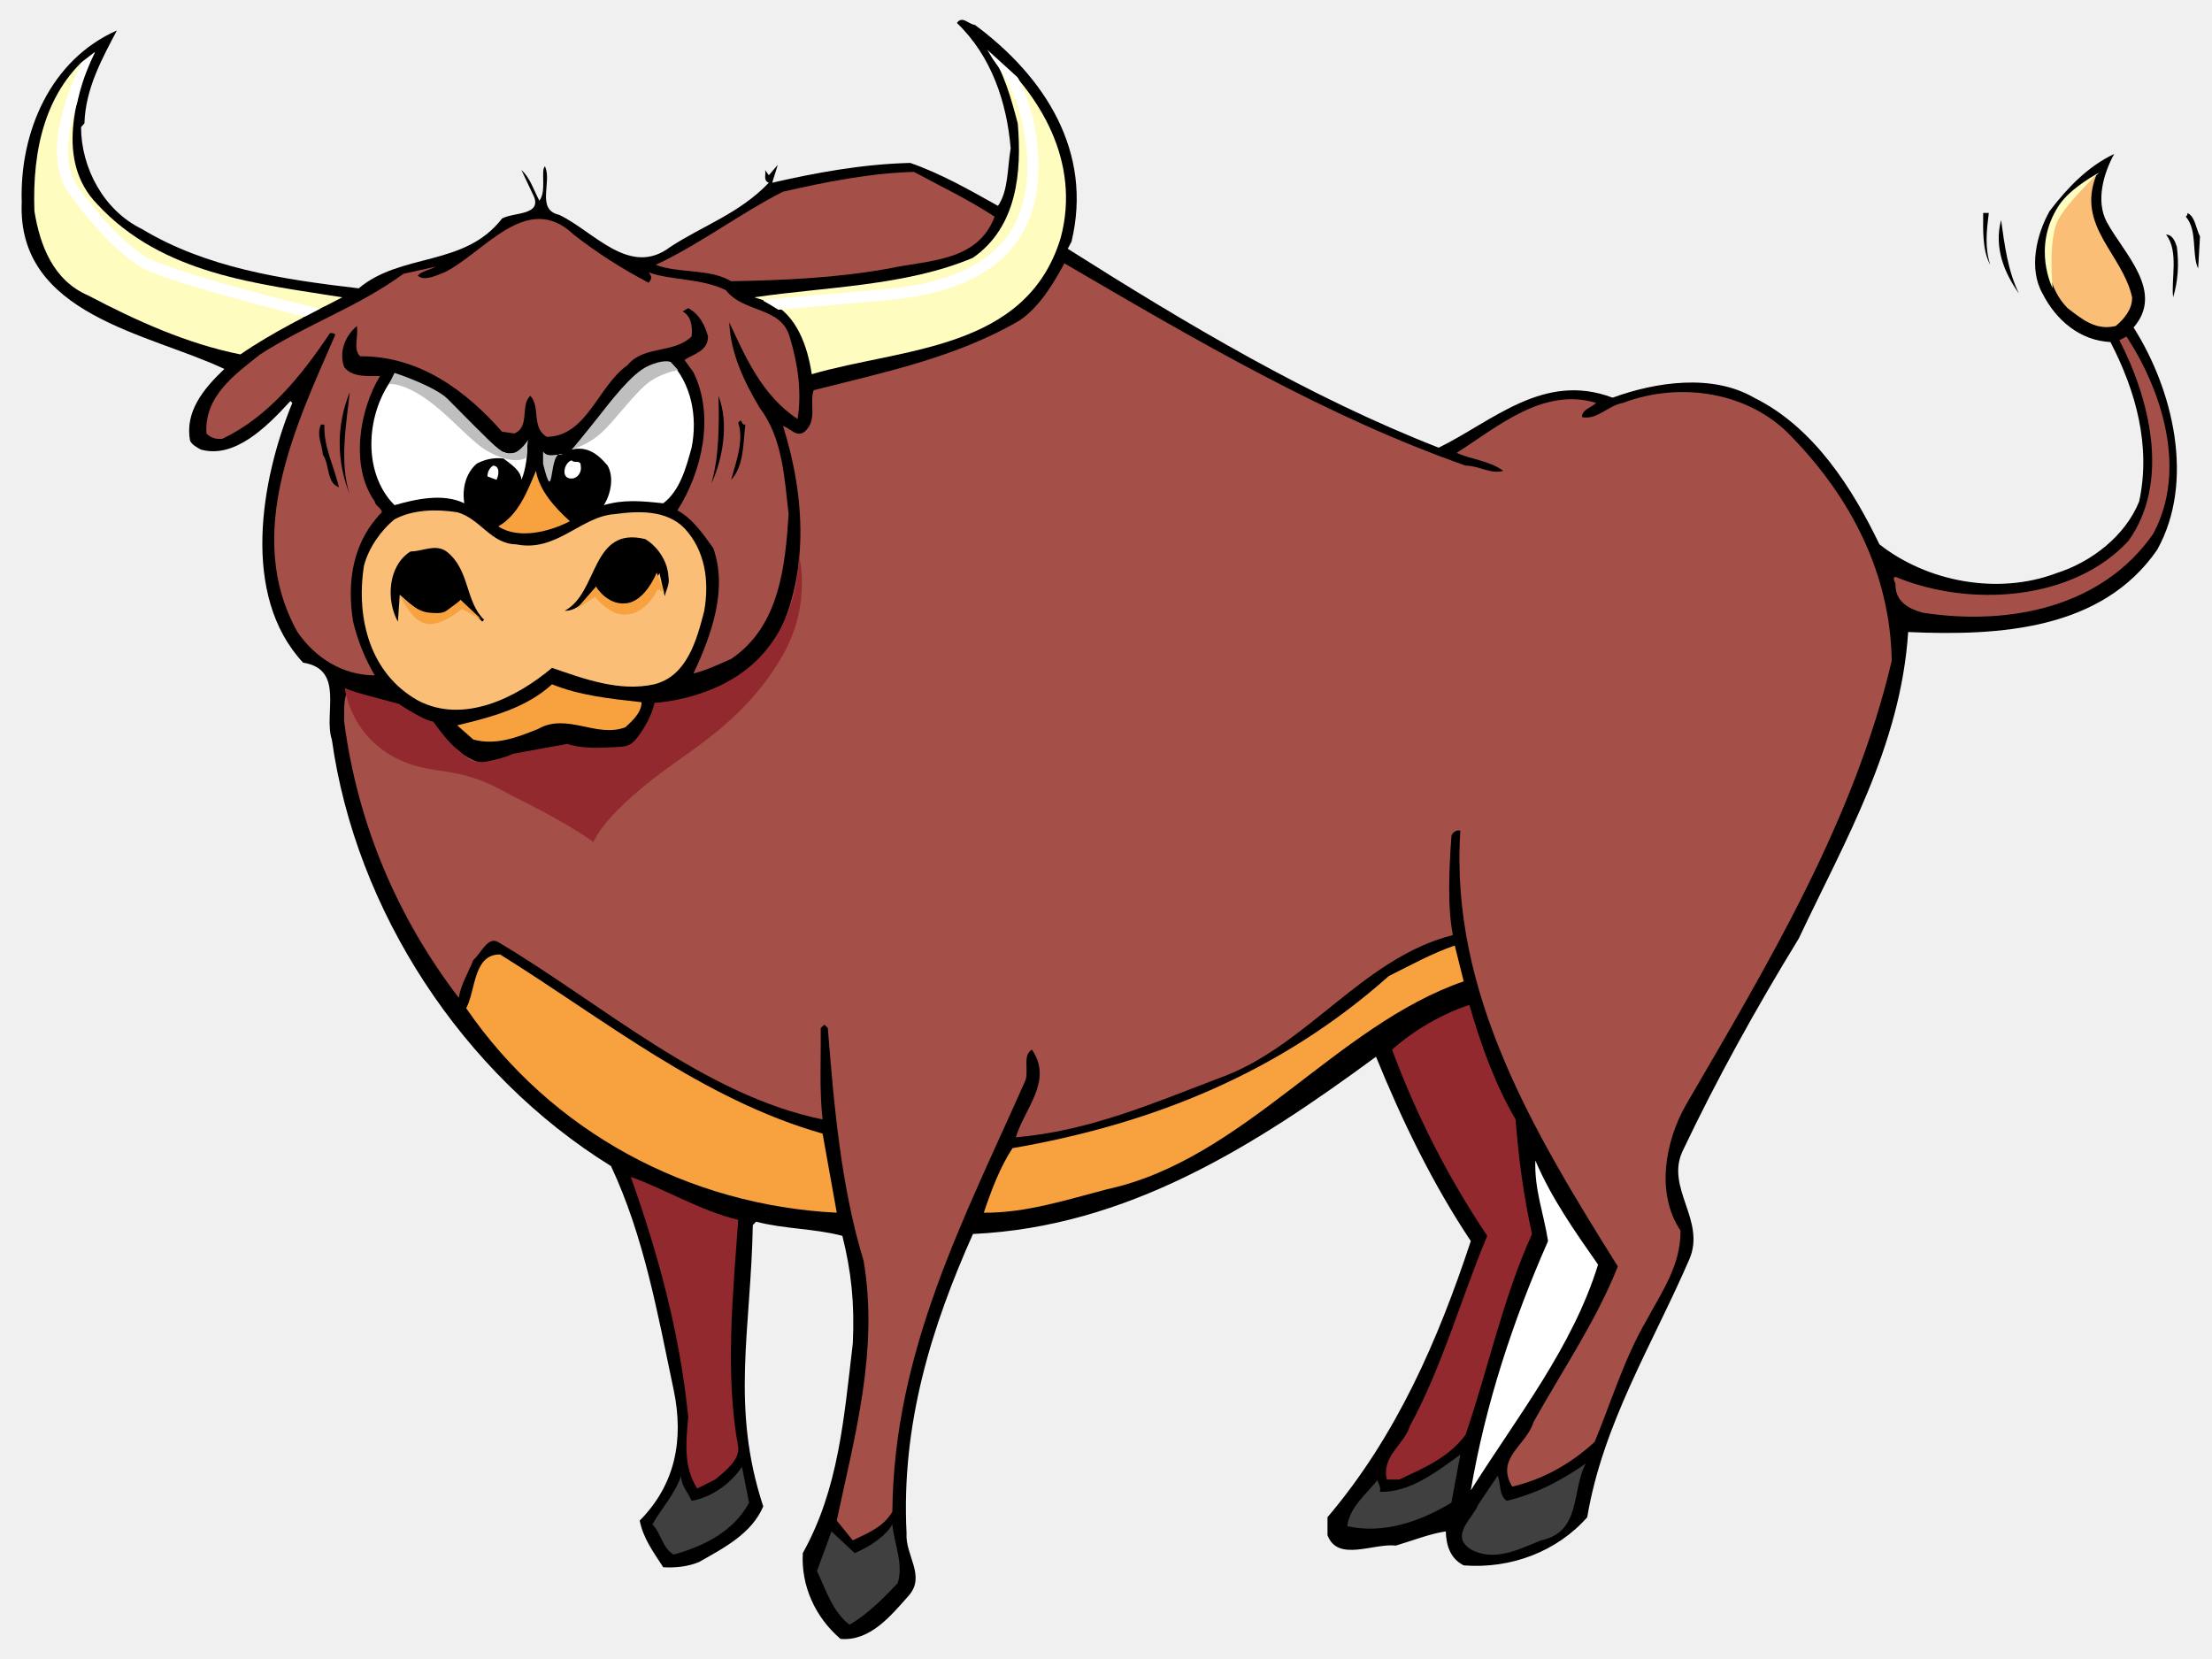
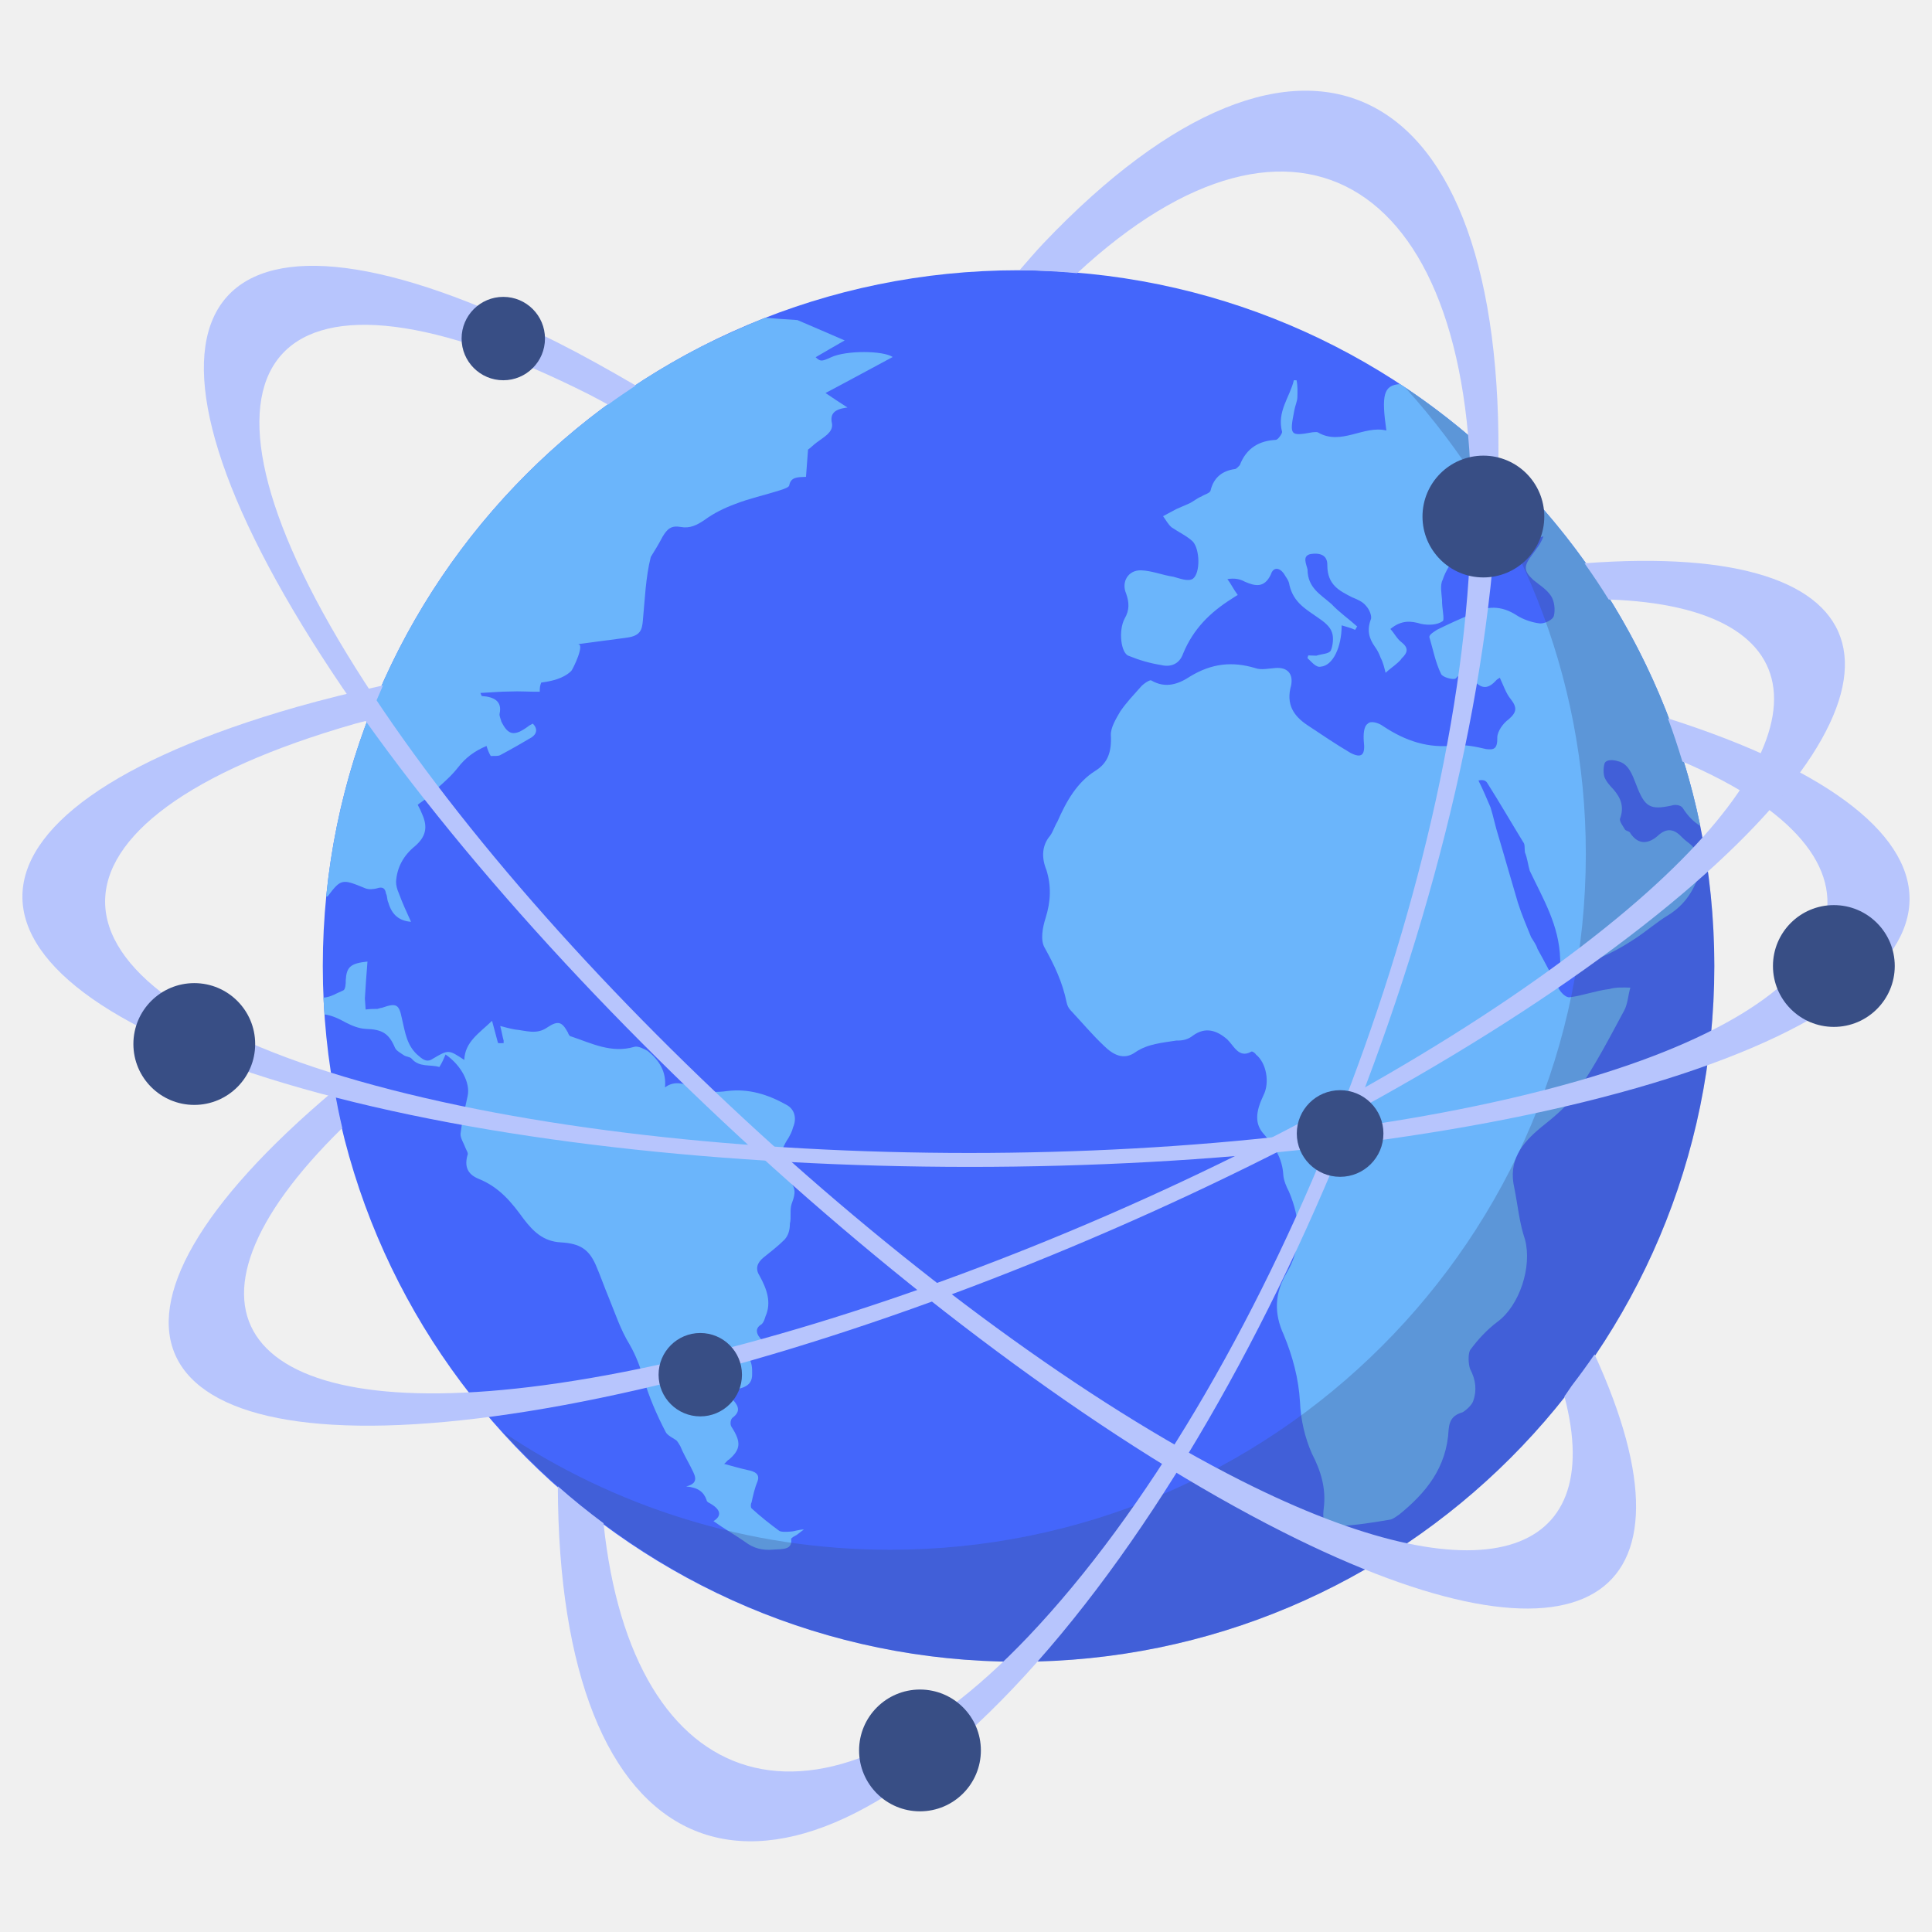
- <svg xmlns="http://www.w3.org/2000/svg" viewBox="0 0 210 157.5">
-   <g transform="matrix(1.25,0,0,-1.25,0,157.5)">
-     <g transform="scale(.24)">
-       <path d="m36.988 515.36c-4.84-9.21-9.918-18.421-10.274-29.406l-1.062-1.179c0-12.754 7.086-26.336 19.25-32.243 20.43-12.281 44.285-15.941 68.614-18.777 13.464 11.34 33.539 6.734 45.347 22.086 3.543 2.008 12.403 0.945 10.157 6.848l-4.016 8.504c2.719-2.364 3.898-6.375 5.672-9.684 2.359 2.836 0.351 9.566 1.769 10.863 2.364-4.84-2.953-13.699 4.489-15.351 10.984-5.196 22.32-19.957 35.191-10.157 10.277 6.731 21.969 10.629 31.18 20.313-1.891 0.711-0.828 2.598-1.184 4.016l1.184-1.653 2.832 3.305-1.77-5.668c13.461 3.07 28.344 5.906 43.696 6.262 9.8-3.426 18.66-8.504 27.753-13.582 3.305 4.722 2.95 11.925 4.016 18.187-1.184 14.406-6.023 29.168-17.008 39.68 1.653 2.48 3.781-0.473 5.668-0.59 22.203-16.418 37.438-40.156 30.59-68.617l-1.184-2.242c37.911-23.973 76.293-46.883 117.39-62.946 17.121 8.383 33.184 24.09 55.031 15.824 13.582 4.961 31.532 7.676 44.758 0 19.133-9.445 31.297-29.05 39.68-46.41 15-11.812 37.437-16.179 56.097-9.093 11.102 3.543 21.731 11.808 26.102 22.671 3.777 17.598-1.066 34.957-9.094 50.43-9.687 0.473-17.242 6.969-21.496 15.352-4.488 7.914-1.89 18.777 2.246 26.097 5.668 7.442 12.164 14.172 20.43 18.071-3.309-6.024-5.906-14.762-2.363-21.493 5.433-10.039 18.422-21.968 8.504-33.421 12.398-19.489 19.605-48.657 7.441-70.387-17.48-25.274-49.719-27.281-78.773-25.981-2.36-36.136-20.192-66.371-34.602-96.957-13.461-21.964-26.098-44.757-36.844-67.433-5.316-11.692 7.438-21.731 2.242-34.012-11.574-26.809-27.398-52.082-32.359-81.723-9.566-10.867-24.211-16.418-39.09-15.234-4.25 2.125-5.551 6.375-5.668 10.746-4.961-0.707-10.629-2.953-15.824-4.488-7.086 0.828-18.422-5.312-21.613 3.309v5.668c21.965 25.863 35.074 56.332 45.351 87.391-12.047 18.07-21.73 38.027-30 58.34-38.496-28.344-78.886-53.852-127.54-56.094-12.988-29.055-22.793-60.113-21.019-94.715-0.473-6.969 6.258-13.582 0.59-19.84-5.551-6.262-12.164-14.41-21.496-13.582-8.149 6.969-12.516 17.004-11.926 27.16 11.336 20.316 12.992 42.516 15.824 66.371 0.59 12.754-0.473 22.675-3.305 34.011-8.859 2.364-18.425 2.129-27.281 4.489l-1.062-1.063c-0.59-33.183-7.086-57.512 3.304-89.043-3.66-8.621-12.398-13.109-20.312-17.598-3.422-1.418-7.321-1.891-11.336-1.652-3.07 4.723-6.379 9.211-7.442 14.762 11.219 11.336 14.055 25.508 10.747 41.332-5.079 24.211-9.446 48.773-19.84 70.859-47.121 29.168-80.778 80.895-88.336 134.98-2.715 8.148 4.254 22.203-9.094 24.328-19.84 21.258-13.344 57.984-3.422 82.195l-0.594 0.59c-7.676-8.383-17.711-18.305-28.34-15.352-1.301 0.707-2.836 1.536-3.426 2.832-1.652 9.094 4.133 16.297 10.863 22.676-23.973 11.336-65.66 17.008-64.125 52.789-0.711 22.321 9.211 45.114 30.113 54.324" />
-       <path d="m29.547 508.62c-5.547-13.816-12.043-34.602 1.184-48.184 20.668-22.437 51.254-25.273 77.59-29.523-10.867-5.668-21.968-10.984-32.242-18.07-16.652 3.308-32.949 10.629-48.184 18.66-10.98 4.722-15.234 15.707-17.004 26.687-0.711 19.606 3.426 38.383 18.656 50.43" fill="#fffcbf" />
-       <path d="m82.34,412.848c14.641,9.449 30.941,15 45.348,25.507l10.156,2.247c-1.891-1.063-4.489-1.418-5.668-2.836 2.242-1.891 5.902.117 8.504,1.062 12.633,6.262 26.097,25.985 40.859,11.93 7.559-5.906 15.59-10.985 23.738-15.235 1.063,1.418 1.063,1.891 0,3.305 6.258-2.48 17.004-1.887 24.446-5.668 5.785-7.441 17.715-4.961 20.312-15.234 2.363-7.793 3.781-16.887 2.363-25.508-11.339,7.441-16.652,19.957-21.613,30.586 .356-9.684 4.723-18.895 9.684-27.16 7.203-9.449 7.797-22.321 9.094-33.543-1.063-15.942-2.715-35.426-18.188-45.821-4.016-1.769-7.676-3.542-11.926-4.605 5.551,11.809 10.981,26.57 6.258,39.68-3.07,4.254-6.496,9.332-11.336,11.929 7.676,12.047 11.926,29.762 5.078,43.696l-2.836,3.898c2.715,1.887 7.442,2.715 7.442,7.438-.946,3.543-2.715,7.086-6.258,8.976l-1.774-1.062c2.715-1.418 3.188-4.844 2.836-7.914-5.789-5.551-15-2.715-20.312-9.094-9.449-6.731-12.758-22.438-25.512-22.672-4.957,2.953-1.887,9.328-5.195,12.988-3.305-2.832 0-9.8-5.078-11.925l-3.899.589c-11.336,12.871-26.097,23.973-44.875,23.856-2.363,2.125-.472,6.375-1.062,9.566-3.543-2.953-5.789-8.031-4.016-12.992 2.715-3.543 8.383-2.715 11.336-2.832-6.496-10.75-9.566-28.582-1.652-39.684 .117-1.414 2.125-2.003 2.242-3.421-8.973-9.094-11.219-21.614-9.09-34.606 1.414-5.902 3.66-11.57 6.848-17.004-10.039,0-18.778,5.434-24.446,13.699-17.359,30.942-.238,66.016 11.926,94.004-.234.711-1.062.59-1.652.59-9.094-13.578-19.606-26.57-34.012-33.418-2.008-.238-3.66.235-5.078,1.653-.707,11.691 8.621,18.421 17.008,25.035" fill="#a54f49" />
-       <path d="m101.59,390.645h1.062c-.238-7.321 3.071-13.106 4.606-19.84-4.016,1.418-2.836,7.086-5.078,10.277-.239,3.188-2.129,6.375-.59,9.563" />
-       <path d="m110.68 400.92c-0.942-9.215-3.422-22.32 0-32.359-4.25 10.511-4.25 21.847 0 32.359" />
-       <path d="m110.09 306.21c6.496-5.906 17.242-1.535 22.676-10.156 1.418-0.356 2.836-0.711 4.488-0.59 5.43-6.379 12.516-14.762 22.082-11.34 6.379 3.426 14.527 2.953 21.613 4.488 5.668-1.535 13.817-2.125 19.25 0.59 4.371 2.836 5.668 8.153 7.321 12.52 14.171 1.301 29.644 6.969 37.437 19.84 11.336 20.785 9.922 46.175 2.836 68.613 2.242-0.59 4.25-3.777 6.848-1.77 4.132 3.661 1.418 8.977 2.836 13.11 22.32 5.668 45.23 10.39 65.187 22.082 6.379 4.371 10.629 11.574 14.172 18.07 41.215-24.094 82.906-48.539 126.95-64.008 4.254 0 7.914-2.836 11.93-1.656-4.371 3.191-9.922 3.543-14.762 5.672 12.988 8.266 27.398 20.902 44.168 15.824-1.535-1.535-4.488-2.008-4.488-4.488 4.722-1.063 8.383 3.777 12.992 4.488 17.949 6.848 40.035 3.543 53.379-10.746 18.66-19.25 31.176-43.105 31.648-70.859-12.047-50.899-38.972-95.539-65.187-140.65-6.496-11.457-9.567-27.871-1.656-39.679 0.121-10.868-5.903-19.371-10.747-28.344-7.086-12.164-11.101-25.629-16.414-38.5-7.675-7.086-16.535-11.93-26.101-14.172-5.43 9.094 4.488 12.992 6.734 20.43 9.094 16.297 19.84 32.004 26.688 49.246-25.981 41.57-53.262 86.328-49.836 137.82-0.707 0.59-2.715-0.355-2.836-1.773-0.707-10.036-1.297-22.2 0.472-31.176-28.812-7.32-46.293-35.547-74.164-45.348-20.785-7.914-40.976-16.652-64.125-18.66 2.598 8.977 11.926 17.832 5.079 27.75-3.188-1.769-0.711-7.086-2.247-10.156-19.128-43.223-41.449-85.028-41.921-136.05-2.836-4.957-8.032-6.848-12.52-9.094l-5.078 6.262c5.551 26.336 13.344 53.734 8.504 82.195-7.086 23.266-9.328 48.418-11.336 73.692l-1.063 1.062-1.183-1.062c0.117-10.395-0.473-19.012 0.59-28.934-37.555 7.676-69.793 36.609-102.62 56.098-3.305 2.004-5.434-3.543-7.914-5.672-1.536-3.895-3.895-7.676-4.606-11.926-19.484 25.508-32.004 55.031-36.254 87.391 0.117 3.187-0.355 7.558 1.18 9.566" fill="#a54f49" />
-       <path d="m124.85 360.65c5.671 3.071 13.109 3.309 19.839 2.247 7.325-2.008 10.629-10.04 18.661-10.157 12.753-2.597 20.429 8.856 31.179 9.563 7.676 1.066 16.414 1.301 22.082-4.485 6.496-6.968 7.914-16.535 6.258-26.101-2.359-9.211-5.43-20.668-15.824-23.266-11.102-2.48-22.32 1.774-32.356 5.199-11.222-9.449-28.109-17.953-42.515-10.277-14.883 8.387-19.606 25.629-17.008 42.516 1.418 5.668 5.434 11.34 9.684 14.761" fill="#fabe76" />
-       <path d="m124.852,406c13.937-2.246 23.503-15.355 33.421-23.855 2.125-.122 4.133-2.129 6.262-.473l2.242,2.242c.235-2.242-.355-7.559-1.773-10.746-.117,2.953-3.539,5.078-5.668,6.73-3.07.356-5.902-.234-8.5-1.652-3.664-3.187-4.609-8.266-3.898-12.519-6.731,3.308-15.473,1.3-22.086-.59-10.629,10.629-8.856,29.996 0,40.863" fill="#fff" />
-       <path d="m129.93,350.492c3.781,0 7.914,2.481 11.34,0 7.437-5.668 5.902-15.824 11.925-21.609l-.59-.594-6.847,6.852c-1.418-2.243-2.719-3.543-5.078-4.489-5.672-2.007-10.512,2.953-14.172,6.141l-.594-8.504c-3.777,6.734-3.187,17.715 4.016,22.203" />
-       <path d="m174.69 308.45c8.739-3.543 18.539-4.605 28.34-5.668 0-3.304-2.949-5.902-5.078-7.91-9.211-3.543-18.539 4.723-27.75-0.594-6.262-2.476-13.109-5.312-20.433-3.304l-5.079 4.488c10.75 2.598 21.731 5.43 30 12.988" fill="#f8a13f" />
-       <path d="m158.27 222.95c32.832-20.429 64.129-45.941 102.04-56.687l4.488-25.035c-47 2.359-90.344 25.507-117.27 64.714 3.071 5.789 2.243 17.125 10.746 17.008" fill="#f8a13f" />
-       <path d="m156.031,377.656c2.36-.117 1.77-3.308 1.063-4.488l-2.836,1.062c0,1.418.59,2.598 1.773,3.426" fill="#fff" />
-       <path d="m169.61 376c1.063-6.258 6.02-11.687 10.746-15.941-6.613-3.426-16.296-5.786-22.675-1.653 6.496 3.778 9.211 11.219 11.929 17.594" fill="#f8a13f" />
-       <path d="m171.86 382.14c1.418-2.129 4.133-0.711 6.258-1.063-4.722 2.715-2.48-18.07-6.258-2.836v3.899" fill="#bfbfbf" />
-       <path d="m204.215,354.391c3.894-2.364 7.086-6.969 7.32-11.93 .473-2.359-.707-4.016-1.18-6.141l-1.652,7.325c-2.008-3.426-3.543-8.032-7.914-9.684-3.543-1.656-6.969.473-9.684,2.359l-2.246,2.246c-2.832-2.597-5.785-6.968-10.156-6.851 10.75,5.668 8.27,26.926 25.512,22.676" />
-       <path d="m180.949,379.309c.707-1.063 2.832.355 2.832-1.653 .356-1.89-.707-3.543-2.242-4.015-4.488-.828-3.07,5.195-.59,5.668" fill="#fff" />
-       <path d="m212.125,410.488c6.496-6.734 8.742-17.125 6.734-27.164-1.773-6.379-3.664-13.582-8.976-17.597-6.613.711-12.52,1.3-18.778-.59 2.125,3.426 3.305,8.738 1.18,12.519-2.953,3.543-6.375,6.258-11.336,5.078 11.926,9.094 14.762,26.098 31.176,27.754" fill="#fff" />
-       <path d="m233.62 138.98c-1.656-23.265-4.254-49.007 0-71.918 0.473-4.016-4.133-7.68-7.324-10.277l-5.668-2.832c-4.371 6.848-3.543 14.524-2.832 22.672-2.719 26.809-9.567 51.727-18.188 75.938 10.508-3.661 21.965-10.747 34.012-13.583" fill="#92292e" />
-       <path d="m215.55 57.969c0-3.192 2.246-5.316 3.308-7.914 6.258 1.062 12.399 5.434 15.942 10.746l2.242-11.336c-4.84-9.094-14.406-13.816-23.855-16.414-3.661 2.125-3.895 6.613-6.731 9.562 2.715 4.844 7.203 9.684 9.094 15.356" fill="#404040" />
-       <path d="m247.79 464.34c13.461 3.07 27.633 5.902 41.449 6.258 8.504-4.606 17.242-8.739 25.512-14.172-5.434-14.406-21.141-13.699-33.539-16.414-16.535-2.953-32.242-3.664-49.84-4.016-6.965 4.133-16.414 2.359-23.855 5.195 13.937 6.497 26.925 16.414 40.273 23.149" fill="#a54f49" />
-       <path d="m227.36 399.74c3.426-8.738 1.301-20.195-2.242-27.75 2.481 8.5 2.481 18.895 2.242 27.75" />
-       <path d="m233.621,391.238c1.418,1.887.707-.945 2.242-.593-.707-6.141-.472-13.227-4.488-17.477 1.535,5.668 4.133,12.398 2.246,18.07" />
-       <path d="m307.9 443.43c14.055 9.804 15.473 27.281 14.172 42.515-2.125 8.031-4.371 16.18-9.094 23.266 15.942-13.699 29.172-35.313 22.676-59.52-10.867-35.664-49.957-34.722-78.769-43.105-1.301 8.738-4.727 18.66-12.992 22.672l-5.196 1.656c22.321 3.305 48.063 3.543 69.203 12.516" fill="#fffcbf" />
-       <path d="m270.46 33.52c4.605 1.891 9.805 5.316 11.93 9.094 0.589-6.258 3.66-12.754 1.652-18.656-4.016-4.254-9.567-9.922-15.234-13.109-5.434 4.25-7.442 11.102-10.274 17.004l4.606 12.52 7.32-6.852" fill="#404040" />
-       <path d="m320.42 161.66c44.402 7.676 84.793 23.973 119.04 54.442 6.852 3.425 13.699 7.207 20.906 9.683l2.832-11.336c-40.386-13.933-69.558-56.332-112.78-65.781-12.754-3.305-25.746-7.555-39.09-7.437 2.363 7.086 5.195 14.523 9.094 20.429" fill="#f8a13f" />
-       <path d="m436.04 56.785c-0.711 0 1.297-2.242 0.59-3.895 9.445-0.238 17.715 6.141 25.508 11.809l-2.836-15.234c-9.563-5.785-21.254-10.039-32.946-7.441 0.708 6.024 6.02 10.156 9.684 14.762" fill="#404040" />
-       <path d="m446.2 73.793c10.391 19.133 16.059 40.152 24.446 60.109-12.52 18.661-22.438 38.266-30.114 58.93 6.731 6.023 15.586 11.223 24.446 14.172 3.66-12.633 8.027-24.918 14.644-36.254 0.942-12.52 2.598-24.562 5.196-36.254-9.211-20.312-13.817-42.398-21.024-63.539-5.43-7.32-13.461-10.629-21.019-14.172h-3.899c-1.769 7.441 5.551 11.102 7.324 17.008" fill="#92292e" />
-       <path d="m473.94 57.969c1.063-2.129 0.239-6.024 2.836-7.914 9.094 2.125 17.36 6.379 25.035 11.809-4.605-8.738-1.296-21.609-14.171-24.328-6.731-2.715-14.762-6.965-22.2-2.832-6.851 4.367 0.707 9.801 2.36 14.172l6.14 9.094" fill="#404040" />
-       <path d="m489.89 132.25c-1.301 8.504-4.371 16.297-4.016 25.508 4.961-11.692 12.398-22.32 19.84-32.949-8.031-26.098-25.629-48.184-40.27-71.446 4.606 27.16 13.344 53.735 24.446 78.887" fill="#fff" />
-       <path d="m599.836,342.461c23.148-9.684 55.98-7.793 73.695,11.34 13.461,18.777 6.614,45.23-2.836,63.535l2.246,1.18c11.336-17.36 19.247-42.278 8.5-62.356-15.824-22.91-44.875-29.406-73.101-25.035-4.488,1.301-8.621,3.543-8.504,9.094-.117.707-1.18,1.89 0,2.242" fill="#a54f49" />
-       <path d="m627.59,457.605h1.773c-.711-5.785-1.3-10.98.473-16.414-2.598,4.606-2.246,11.336-2.246,16.414" />
-       <path d="m633.26 455.36c1.062-7.675 2.129-16.179 5.668-23.265-4.485 6.257-8.028 14.406-5.668 23.265" />
-       <path d="m663.38 469.54c-6.379-16.18 8.266-24.801 11.336-38.617 0.117-3.781-2.598-6.969-5.195-9.094-6.496-1.535-10.868 2.364-15.235 5.668-6.14 6.258-7.203 15.235-5.668 23.856 3.422 7.203 9.211 13.582 14.762 18.187" fill="#fabe76" />
-       <path d="m688.883,446.859c.707-5.55.355-10.863-1.18-15.941-.711,5.43 1.887,14.645-2.246,19.84 2.125,0 2.953-2.363 3.426-3.899" />
-       <path d="m692.188,457.605c2.48-1.062 2.718-4.957 4.015-7.437l-.59-10.156c-2.125,4.722-.117,12.043-3.894,16.414 .234.355.707.59.469,1.179" />
-       <path d="m29.547 508.62s-16.887-29.289-6.258-43.855c10.629-14.563 17.961-20.04 21.652-22.438 7.871-5.117 56.293-16.926 56.293-16.926" fill="none" stroke="#fff" stroke-width="3.543" />
-       <path d="m25.555 505.12 4.723 3.641s-0.887-1.379-2.855-6.297-2.949-9.844-2.949-9.844l8.168 17.52-1.871 0.687-3.051-0.984-2.164-4.723" />
-       <path d="m95.918 424.5 6.867 3.543-1.773-4.652" />
-       <path d="m311.44 511.62s14.172-11.023 15.352-36.609c1.383-29.949-19.289-40.942-46.844-43.305-8.195-0.703-38.183-3.344-38.183-3.344" fill="none" stroke="#fff" stroke-width="3.543" />
-       <path d="m315.58 503.94-3.148 5.313 10.824-9.84-5.508 9.645-6.301 5.707-2.953-3.149" />
-       <path d="m240.59 430.13s0.199 0.199 3.152-1.574 4.723-2.953 4.723-2.953l-7.086 0.984-0.789 3.543" />
-       <path d="m109.1 307.31s1.184-0.786 7.086-2.364c5.907-1.574 10.235-2.754 10.235-2.754s-0.391 0 4.332-2.753c4.722-2.758 6.297-2.758 6.297-2.758s4.726-6.692 7.48-8.66c2.758-1.969 3.938-5.118 9.844-3.938 5.902 1.184 7.871 2.363 7.871 2.363l17.32 3.149s3.938-1.574 11.418-1.18c7.477 0.395 8.266-0.394 11.809 4.723s4.332 9.449 4.332 9.449 20.469 0.785 33.457 14.566 12.203 32.278 12.203 32.278 4.332-15.352-5.117-31.887c-9.445-16.531-22.832-25.98-33.457-33.461-23.68-16.66-26.375-25.586-26.375-25.586s-6.695 5.117-22.442 12.992c-10.234 5.117-13.07 7.895-27.554 9.84-26.375 3.543-28.739 25.981-28.739 25.981" fill="#92292e" />
-       <path d="m124.85 407s12.695-4.137 16.832-8.27c4.132-4.132 13.578-13.875 15.941-15.648s1.949-1.535 4.43-1.473 5.019 4.133 5.019 4.133l-0.594-5.609s-3.789-2.778-12.507 2.281c-3.918 2.273-9.192 8.133-14.95 13.07-10.332 8.856-15.941 7.973-15.941 7.973l1.77 3.543" fill="#bfbfbf" />
-       <path d="m180.95 382.73s3.543 4.192 7.973 9.801 10.922 14.172 15.941 16.535 7.262 1.418 7.262 1.418l2.48-2.601s-5.902-0.883-10.332-4.723-9.742-11.219-13.875-15.059c-4.136-3.835-9.449-5.371-9.449-5.371" fill="#bfbfbf" />
-       <path d="m126.51 336.79s4.367-5.195 9.269-5.668 5.02 0.297 7.086 1.773 2.895 2.243 2.895 2.243l6.551-6.082-6.2 3.246s-5.902-5.313-10.921-4.723-8.68 9.211-8.68 9.211" fill="#f8a13f" />
-       <path d="m182.43 332.3 6.199 7.086s3.246-5.903 9.449-5.313 9.742 9.742 9.742 9.742l2.364-6.199-2.071 0.887s-3.246-7.383-9.742-7.973c-5.594-0.508-10.039 5.61-10.039 5.61l-5.902-3.84" fill="#f8a13f" />
-       <path d="m649.57 433.8s-6.726 12.902 1.969 26.176c3.738 5.707 12.793 10.433 12.793 10.433s-9.578-8.707-12.965-14.886c-3.347-6.102-1.797-21.723-1.797-21.723" fill="#fffcbf" />
+ <svg xmlns="http://www.w3.org/2000/svg" id="Layer_1" style="enable-background:new 0 0 50 50;" version="1.1" viewBox="0 0 50 50" xml:space="preserve">
+   <style type="text/css">
+ 	.st0{fill:#B7C5FD;}
+ 	.st1{fill:#9AADFD;}
+ 	.st2{fill:#FFFFFF;}
+ 	.st3{fill:#3955D1;}
+ 	.st4{fill:#4466FB;}
+ 	.st5{fill:#AABAFD;}
+ 	.st6{fill:#798FFE;}
+ 	.st7{fill:#6BB5FB;}
+ 	.st8{enable-background:new    ;}
+ 	.st9{fill:#1B2A4F;}
+ 	.st10{fill:url(#);}
+ 	.st11{fill:#384E85;}
+ 	.st12{fill:#2E4277;}
+ 	.st13{fill:#D9DDF6;}
+ 	.st14{fill:#535D88;}
+ 	.st15{fill:#2B3C67;}
+ 	.st16{fill:#8FCCFF;}
+ 	.st17{fill:#8CA1FD;}
+ 	.st18{opacity:0.3;}
+ 	.st19{opacity:0.3;fill:#4466FB;}
+ 	.st20{opacity:0.2;}
+ </style>
+   <g>
+     <g>
+       <g>
+         <circle class="st4" cx="26.36" cy="25" r="18.006" />
+         <path class="st7" d="M36.235,9.94c-0.435,0.025-0.485,0.293-0.356,1.201     c-0.591-0.141-1.168,0.401-1.771,0.05c-0.034-0.019-0.105-0.003-0.14-0.004     c-0.581,0.105-0.598,0.087-0.473-0.558c0.021-0.122,0.078-0.243,0.081-0.348     c0.004-0.14,0.009-0.297-0.021-0.439l-0.07-0.002c-0.101,0.435-0.446,0.809-0.304,1.339     c-0.002,0.053-0.112,0.206-0.164,0.205c-0.421,0.022-0.759,0.204-0.931,0.654     c-0.036,0.034-0.091,0.102-0.126,0.101c-0.316,0.043-0.55,0.21-0.631,0.558     c-0.019,0.069-0.16,0.1-0.232,0.15c-0.124,0.049-0.215,0.134-0.321,0.183     c-0.107,0.049-0.231,0.098-0.338,0.147c-0.124,0.066-0.214,0.116-0.338,0.182     c0.067,0.09,0.134,0.215,0.219,0.287c0.188,0.129,0.396,0.223,0.549,0.367     c0.186,0.199,0.202,0.812,0.005,0.964c-0.125,0.084-0.35-0.011-0.506-0.051     c-0.297-0.044-0.556-0.157-0.836-0.166c-0.333-0.01-0.517,0.299-0.387,0.601     c0.08,0.23,0.092,0.423-0.038,0.647c-0.167,0.31-0.098,0.908,0.11,0.967     c0.277,0.113,0.555,0.192,0.833,0.236c0.244,0.06,0.474-0.02,0.57-0.297     c0.265-0.64,0.699-1.064,1.253-1.415c0.054-0.033,0.125-0.084,0.161-0.1     c-0.118-0.161-0.183-0.303-0.268-0.411c0.176-0.03,0.316-0.008,0.453,0.067     c0.259,0.113,0.503,0.173,0.672-0.189c0.059-0.191,0.216-0.186,0.333-0.025     c0.05,0.089,0.135,0.179,0.148,0.302c0.108,0.459,0.436,0.627,0.744,0.846     c0.137,0.092,0.308,0.22,0.356,0.379c0.049,0.124,0.024,0.351-0.032,0.472     c-0.055,0.086-0.23,0.081-0.372,0.129l-0.21-0.007c-0.001,0.018-0.019,0.052-0.019,0.07     c0.102,0.091,0.22,0.252,0.343,0.221c0.316-0.025,0.541-0.508,0.541-1.069     c0.122,0.039,0.226,0.06,0.347,0.116c0.018-0.017,0.037-0.069,0.055-0.086     c-0.222-0.2-0.462-0.365-0.665-0.581c-0.29-0.254-0.617-0.422-0.62-0.895     c-0.031-0.141-0.147-0.355,0.083-0.4c0.193-0.029,0.438-0.004,0.429,0.293     c0.001,0.508,0.312,0.658,0.64,0.826c0.138,0.057,0.277,0.114,0.361,0.222     c0.085,0.09,0.15,0.25,0.13,0.337c-0.114,0.294-0.051,0.506,0.1,0.722     c0.067,0.089,0.117,0.196,0.149,0.285c0.066,0.125,0.097,0.266,0.128,0.389     c0.108-0.102,0.215-0.169,0.324-0.27c0.036-0.034,0.072-0.068,0.091-0.102     c0.163-0.153,0.183-0.274-0.004-0.42c-0.12-0.091-0.185-0.233-0.287-0.342     c0.287-0.236,0.532-0.211,0.792-0.133c0.192,0.041,0.419,0.031,0.563-0.07     c0.053-0.033-0.024-0.351-0.018-0.544c-0.012-0.175-0.058-0.387,0.016-0.525     c0.078-0.243,0.224-0.448,0.352-0.62c0.128-0.154,0.308-0.341,0.378-0.321     c0.19,0.076,0.324,0.273,0.441,0.452c0.103,0.073,0.149,0.267,0.255,0.271     c0.122,0.021,0.283-0.079,0.424-0.127c0.002-0.053-0.015-0.071-0.014-0.106     c-0.173-0.076-0.329-0.133-0.502-0.208l0.003-0.105c0.424-0.11,0.848-0.237,1.272-0.363     c-0.077,0.208-0.186,0.327-0.295,0.481c-0.219,0.291-0.223,0.413,0.032,0.649     c0.154,0.127,0.343,0.238,0.46,0.417c0.084,0.125,0.112,0.354,0.072,0.51     c-0.021,0.105-0.234,0.203-0.356,0.199c-0.21-0.024-0.435-0.101-0.607-0.211     c-0.395-0.258-0.78-0.252-1.155-0.036c-0.319,0.13-0.604,0.261-0.906,0.41     c-0.072,0.05-0.196,0.117-0.199,0.186c0.095,0.318,0.155,0.653,0.303,0.955     c0.032,0.089,0.327,0.168,0.382,0.117c0.199-0.222,0.301-0.113,0.454,0.032     c0.185,0.233,0.36,0.256,0.559,0.052c0.055-0.068,0.108-0.084,0.126-0.101     c0.099,0.213,0.163,0.408,0.281,0.552c0.168,0.215,0.164,0.338-0.051,0.524     c-0.143,0.101-0.29,0.307-0.295,0.464c0.008,0.316-0.098,0.33-0.29,0.307     c-0.261-0.061-0.557-0.123-0.803-0.095c-0.686,0.084-1.276-0.11-1.859-0.496     c-0.12-0.091-0.328-0.15-0.401-0.065c-0.107,0.067-0.114,0.294-0.102,0.452     c0.042,0.352-0.049,0.454-0.342,0.304c-0.378-0.222-0.756-0.479-1.116-0.718     c-0.36-0.239-0.561-0.543-0.423-1.029c0.062-0.313-0.108-0.476-0.407-0.451     c-0.175,0.012-0.37,0.059-0.525,0.001c-0.59-0.176-1.117-0.122-1.671,0.211     c-0.304,0.201-0.641,0.33-1.019,0.108c-0.034-0.019-0.195,0.082-0.268,0.167     c-0.181,0.204-0.362,0.392-0.528,0.631c-0.111,0.189-0.258,0.43-0.247,0.623     c0.022,0.421-0.075,0.716-0.396,0.916c-0.482,0.3-0.76,0.799-0.987,1.318     c-0.074,0.12-0.113,0.259-0.187,0.362c-0.218,0.256-0.228,0.571-0.098,0.89     c0.128,0.407,0.115,0.809-0.021,1.243c-0.078,0.243-0.141,0.573-0.024,0.77     c0.249,0.446,0.462,0.89,0.569,1.419c0.015,0.071,0.048,0.142,0.099,0.196     c0.288,0.307,0.558,0.631,0.865,0.921c0.238,0.235,0.514,0.384,0.818,0.165     c0.322-0.217,0.69-0.241,1.06-0.3c0.158,0.005,0.299-0.026,0.425-0.127     c0.322-0.235,0.617-0.139,0.89,0.098c0.17,0.163,0.3,0.5,0.621,0.317     c0.018-0.017,0.087,0.02,0.12,0.073c0.273,0.219,0.363,0.729,0.195,1.057     c-0.206,0.431-0.233,0.746,0.021,1.016c0.271,0.306,0.471,0.628,0.493,1.049     c0.013,0.141,0.078,0.3,0.145,0.425c0.31,0.728,0.34,1.447-0.066,2.117     c-0.297,0.516-0.33,1.023-0.067,1.592c0.228,0.55,0.385,1.133,0.419,1.73     c0.02,0.474,0.128,0.932,0.308,1.341c0.231,0.445,0.375,0.905,0.306,1.428     c-0.047,0.384,0.055,0.493,0.389,0.45c0.456-0.021,0.896-0.094,1.336-0.168     c0.071-0.015,0.16-0.083,0.232-0.133c0.683-0.556,1.228-1.205,1.277-2.202     c0.026-0.279,0.152-0.381,0.364-0.444c0.107-0.067,0.234-0.186,0.272-0.29     c0.096-0.277,0.069-0.54-0.079-0.826c-0.049-0.124-0.058-0.387-0.002-0.491     c0.201-0.274,0.437-0.529,0.706-0.731c0.574-0.42,0.903-1.426,0.715-2.132     c-0.145-0.425-0.183-0.864-0.274-1.322c-0.17-0.724,0.194-1.167,0.68-1.573     c0.359-0.286,0.736-0.59,0.977-0.985c0.44-0.635,0.813-1.358,1.185-2.048     c0.093-0.172,0.1-0.4,0.159-0.59c-0.193-0.006-0.385-0.012-0.544,0.036     c-0.352,0.042-0.688,0.171-1.023,0.213c-0.088,0.015-0.207-0.094-0.274-0.201     c-0.182-0.338-0.364-0.695-0.563-1.051c-0.032-0.106-0.099-0.196-0.165-0.303     c-0.114-0.284-0.245-0.586-0.34-0.886c-0.175-0.584-0.332-1.149-0.507-1.733     c-0.08-0.248-0.125-0.494-0.204-0.742c-0.098-0.231-0.196-0.462-0.312-0.693     c0.124-0.031,0.193,0.006,0.226,0.06c0.317,0.5,0.616,1.017,0.933,1.535     c0.05,0.054,0.03,0.159,0.044,0.264c0.065,0.159,0.078,0.318,0.125,0.476     c0.345,0.729,0.762,1.408,0.787,2.284c-0.007,0.228,0.13,0.337,0.378,0.222     c0.196-0.099,0.425-0.145,0.621-0.243c0.319-0.13,0.622-0.296,0.926-0.497     c0.286-0.184,0.574-0.438,0.878-0.621c0.429-0.267,0.686-0.662,0.824-1.165     c0.039-0.139-0.076-0.37-0.141-0.53c-0.066-0.125-0.221-0.2-0.323-0.308     c-0.203-0.217-0.394-0.275-0.647-0.038c-0.216,0.186-0.481,0.248-0.699-0.074     c-0.016-0.053-0.103-0.056-0.137-0.092c-0.05-0.089-0.151-0.215-0.131-0.284     c0.115-0.312,0.017-0.543-0.169-0.758c-0.085-0.09-0.186-0.199-0.235-0.323     c-0.032-0.106-0.026-0.281,0.011-0.367c0.055-0.086,0.212-0.081,0.334-0.042     c0.278,0.061,0.375,0.345,0.472,0.593c0.226,0.603,0.364,0.677,0.929,0.554     c0.089-0.032,0.228-0.01,0.278,0.061c0.135,0.213,0.288,0.366,0.458,0.468     C43.027,16.607,40.167,12.524,36.235,9.94z" />
+         <g>
+           <path class="st7" d="M9.464,26.628c0.431,0.01,0.604,0.12,0.761,0.494      c0.033,0.07,0.138,0.128,0.228,0.188c0.055,0.041,0.158,0.036,0.203,0.091      c0.197,0.229,0.485,0.142,0.714,0.213c0.072-0.111,0.116-0.218,0.161-0.324      c0.403,0.277,0.645,0.735,0.572,1.071c-0.074,0.335-0.146,0.66-0.185,0.981      c-0.006,0.114,0.086,0.246,0.132,0.374c0.017,0.047,0.079,0.134,0.049,0.178      c-0.079,0.28-0.013,0.494,0.293,0.616c0.543,0.222,0.854,0.615,1.159,1.035      c0.246,0.32,0.507,0.585,0.967,0.608c0.493,0.028,0.719,0.181,0.896,0.574      c0.123,0.282,0.217,0.559,0.34,0.854c0.168,0.409,0.304,0.83,0.538,1.211      c0.17,0.296,0.271,0.575,0.369,0.895c0.13,0.452,0.333,0.925,0.568,1.375      c0.037,0.08,0.183,0.151,0.274,0.213c0.05,0.049,0.073,0.108,0.103,0.151      c0.071,0.175,0.162,0.33,0.256,0.511c0.096,0.207,0.28,0.437-0.103,0.532      c0.305,0.028,0.451,0.137,0.528,0.352c-0.005,0.016,0.019,0.047,0.048,0.064      c0.335,0.176,0.348,0.347,0.13,0.482c0.264,0.189,0.541,0.345,0.809,0.531      c0.226,0.174,0.465,0.234,0.751,0.205c0.248-0.014,0.484,0.002,0.45-0.271      c0.001-0.041,0.105-0.082,0.149-0.112c0.062-0.051,0.119-0.087,0.181-0.138      c-0.151,0.005-0.235,0.05-0.351,0.055c-0.095,0.01-0.247,0.014-0.293-0.023      c-0.254-0.187-0.484-0.371-0.715-0.582c-0.016-0.021-0.025-0.099,0.004-0.149      c0.041-0.19,0.084-0.379,0.156-0.551c0.065-0.183-0.07-0.253-0.265-0.289      c-0.181-0.041-0.37-0.094-0.6-0.158c0.064-0.049,0.082-0.095,0.122-0.109      c0.31-0.267,0.323-0.455,0.068-0.85c-0.044-0.063-0.029-0.212,0.045-0.249      c0.224-0.18,0.105-0.332-0.06-0.509c-0.048-0.048-0.083-0.101-0.144-0.171      c0.358-0.053,0.707-0.068,0.693-0.444c0.007-0.294-0.043-0.528-0.488-0.676      c0.284-0.064,0.519-0.102,0.769-0.169c-0.189-0.177-0.216-0.33-0.038-0.435      c0.063-0.057,0.08-0.136,0.103-0.205c0.158-0.357,0.04-0.699-0.155-1.054      c-0.117-0.184-0.056-0.335,0.097-0.464c0.188-0.151,0.389-0.306,0.554-0.472      c0.099-0.112,0.135-0.253,0.135-0.407c0.041-0.165-0.006-0.352,0.043-0.507      c0.066-0.183,0.143-0.378-0.019-0.555c-0.355-0.393-0.323-0.774-0.059-1.161      c0.043-0.079,0.095-0.173,0.116-0.269c0.102-0.231,0.048-0.477-0.18-0.592      c-0.469-0.261-0.965-0.419-1.515-0.352c-0.301,0.045-0.58,0.027-0.861-0.084      c-0.228-0.089-0.494-0.206-0.757-0.01c0.039-0.405-0.148-0.701-0.448-0.943      c-0.091-0.051-0.252-0.136-0.347-0.106c-0.588,0.174-1.103-0.09-1.628-0.267      c-0.046-0.003-0.076-0.057-0.089-0.102c-0.153-0.28-0.252-0.322-0.541-0.129      c-0.274,0.191-0.558,0.074-0.831,0.049c-0.14-0.024-0.269-0.062-0.38-0.091      c0.034,0.127,0.054,0.256,0.089,0.383c0.003,0.012-0.008,0.026,0.002,0.06      c-0.06-0.002-0.145,0.013-0.151-0.01c-0.052-0.189-0.103-0.377-0.152-0.566      c-0.33,0.32-0.702,0.542-0.718,1.012c-0.401-0.262-0.403-0.276-0.811-0.033      c-0.136,0.098-0.241,0.041-0.359-0.063c-0.323-0.257-0.36-0.625-0.444-0.972      c-0.075-0.373-0.141-0.413-0.509-0.284c-0.057,0.008-0.097,0.027-0.125,0.031      C9.665,26.11,9.563,26.112,9.463,26.126c-0.008-0.099-0.015-0.198-0.02-0.285      c0.018-0.315,0.041-0.63,0.067-0.956c-0.444,0.045-0.543,0.145-0.562,0.486      c0.003,0.087-0.009,0.24-0.064,0.26c-0.165,0.068-0.336,0.182-0.512,0.187      c0.006,0.145,0.015,0.29,0.025,0.435c0.192,0.025,0.368,0.108,0.556,0.212      C9.105,26.544,9.285,26.618,9.464,26.628z" />
+         </g>
+         <g class="st18">
+           <path class="st11" d="M36.37,10.034c2.893,3.195,4.671,7.419,4.671,12.068      c0,9.945-8.062,18.006-18.006,18.006c-3.705,0-7.147-1.122-10.01-3.04      c3.295,3.638,8.041,5.938,13.336,5.938c9.945,0,18.006-8.062,18.006-18.006      C44.366,18.76,41.191,13.265,36.37,10.034z" />
+         </g>
+         <g>
+           <path class="st7" d="M8.479,23.2c0.345-0.46,0.374-0.459,0.97-0.213      c0.092,0.04,0.221,0.026,0.304,0.004c0.152-0.053,0.217,0.001,0.236,0.134      c0.039,0.069,0.022,0.157,0.063,0.238c0.089,0.309,0.277,0.47,0.585,0.493      c-0.115-0.254-0.223-0.485-0.317-0.743c-0.042-0.093-0.071-0.2-0.07-0.297      c0.024-0.368,0.191-0.677,0.497-0.924c0.277-0.244,0.325-0.487,0.183-0.811      c-0.036-0.093-0.07-0.162-0.12-0.254c0.081-0.067,0.164-0.11,0.232-0.175      c0.269-0.261,0.584-0.5,0.8-0.776c0.202-0.263,0.425-0.432,0.749-0.571      c0.032,0.103,0.063,0.183,0.11,0.261c0.085-0.006,0.2,0.009,0.256-0.03      c0.28-0.149,0.532-0.294,0.798-0.451c0.14-0.09,0.165-0.229,0.034-0.358      c-0.042,0.026-0.085,0.04-0.127,0.077c-0.351,0.254-0.509,0.231-0.687-0.13      c-0.015-0.069-0.059-0.148-0.045-0.207c0.069-0.317-0.142-0.433-0.455-0.453      c-0.015,0.001-0.014-0.023-0.042-0.08c0.27-0.013,0.512-0.037,0.768-0.038      c0.242-0.012,0.498,0.009,0.768,0.006c-0.004-0.094,0.009-0.173,0.039-0.238      c0.273-0.034,0.581-0.106,0.778-0.302c0.037-0.037,0.372-0.719,0.162-0.691      c0.41-0.054,0.82-0.108,1.23-0.162c0.137-0.018,0.289-0.044,0.374-0.153      c0.061-0.078,0.074-0.182,0.084-0.281c0.053-0.553,0.072-1.127,0.206-1.661      c0.107-0.171,0.211-0.343,0.305-0.523c0.126-0.209,0.224-0.296,0.472-0.253      c0.234,0.043,0.415-0.045,0.619-0.185c0.237-0.173,0.497-0.301,0.781-0.407      c0.376-0.148,0.771-0.231,1.158-0.355c0.104-0.031,0.24-0.082,0.247-0.124      c0.041-0.23,0.222-0.217,0.435-0.226c0.017-0.249,0.036-0.488,0.053-0.706      c0.064-0.04,0.138-0.122,0.221-0.182c0.185-0.141,0.422-0.259,0.401-0.476      c-0.048-0.219-0.008-0.384,0.399-0.43c-0.219-0.142-0.389-0.253-0.569-0.376      c0.62-0.326,1.187-0.637,1.739-0.932c-0.248-0.167-1.206-0.177-1.599,0.009      c-0.244,0.111-0.272,0.11-0.395-0.003c0.256-0.153,0.494-0.285,0.751-0.435      c-0.424-0.186-0.824-0.354-1.222-0.526c-0.019-0.001-0.037-0.003-0.055-0.004      c-0.263-0.015-0.52-0.037-0.777-0.056c-0.4,0.156-0.902,0.383-1.428,0.631      c-5.397,2.673-9.262,7.973-9.924,14.228c-0.004,0.04-0.008,0.079-0.012,0.117H8.479z" />
+         </g>
+       </g>
+     </g>
+     <g>
+       <path class="st0" d="M43.165,18.591c0.139,0.366,0.26,0.74,0.375,1.117    c5.784,2.47,4.89,6.093-2.713,8.27c-8.666,2.481-22.811,2.481-31.534,0    c-8.723-2.481-8.769-6.767-0.103-9.248c0.111-0.032,0.234-0.059,0.347-0.09    c0.115-0.306,0.244-0.605,0.376-0.902c-0.774,0.173-1.528,0.357-2.24,0.56    c-9.501,2.72-9.451,7.142,0.113,9.862c9.557,2.718,25.058,2.72,34.559-0    C51.511,25.536,51.754,21.325,43.165,18.591z" />
+     </g>
+     <g>
+       <path class="st0" d="M40.676,35.864c-0.065,0.09-0.122,0.186-0.189,0.274    c1.112,4.212-2.15,5.318-8.362,2.183c-8.047-4.061-18.434-13.664-23.154-21.408    c-4.72-7.743-1.763-10.761,6.285-6.699c0.157,0.079,0.319,0.17,0.48,0.258    c0.234-0.172,0.475-0.334,0.717-0.495c-0.683-0.398-1.36-0.778-2.018-1.11    C5.612,4.414,2.647,7.695,7.823,16.185c5.172,8.484,16.552,19.009,25.375,23.462    c7.797,3.935,11.005,1.812,8.069-4.597C41.078,35.328,40.88,35.597,40.676,35.864z" />
+     </g>
+     <g>
+       <path class="st0" d="M26.999,6.302c-0.207,0.218-0.41,0.46-0.615,0.693    c0.504,0.001,1,0.031,1.493,0.075c5.678-5.269,10.378-2.387,10.191,6.544    c-0.197,9.407-5.337,22.3-11.459,28.742c-5.472,5.758-10.25,4.126-10.99-2.935    c-0.407-0.303-0.802-0.621-1.182-0.957c0.023,9.758,5.214,12.139,11.779,5.231    c6.707-7.058,12.342-21.185,12.558-31.499C38.991,1.889,33.707-0.756,26.999,6.302z" />
+     </g>
+     <g>
+       <path class="st0" d="M41.008,14.578c0.217,0.306,0.426,0.617,0.624,0.937    c5.449,0.187,5.881,3.577,0.225,8.24c-6.683,5.509-19.145,10.934-27.781,12.094    c-7.885,1.059-10.015-1.957-5.218-6.656c-0.078-0.323-0.142-0.65-0.202-0.979    c-7.037,5.921-5.245,9.698,4.115,8.442c9.462-1.27,23.119-7.214,30.446-13.254    C50.085,17.74,48.978,13.976,41.008,14.578z" />
+     </g>
+     <g>
+       <circle class="st11" cx="18.123" cy="35.577" r="1.079" />
+     </g>
+     <g>
+       <circle class="st11" cx="5.028" cy="27.019" r="1.576" />
+     </g>
+     <g>
+       <circle class="st11" cx="13.025" cy="8.762" r="1.079" />
+     </g>
+     <g>
+       <circle class="st11" cx="38.39" cy="13.368" r="1.576" />
+     </g>
+     <g>
+       <circle class="st11" cx="34.682" cy="29.335" r="1.121" />
+     </g>
+     <g>
+       <circle class="st11" cx="47.46" cy="25" r="1.576" />
+     </g>
+     <g>
+       <circle class="st11" cx="23.809" cy="45.301" r="1.576" />
    </g>
  </g>
</svg>
